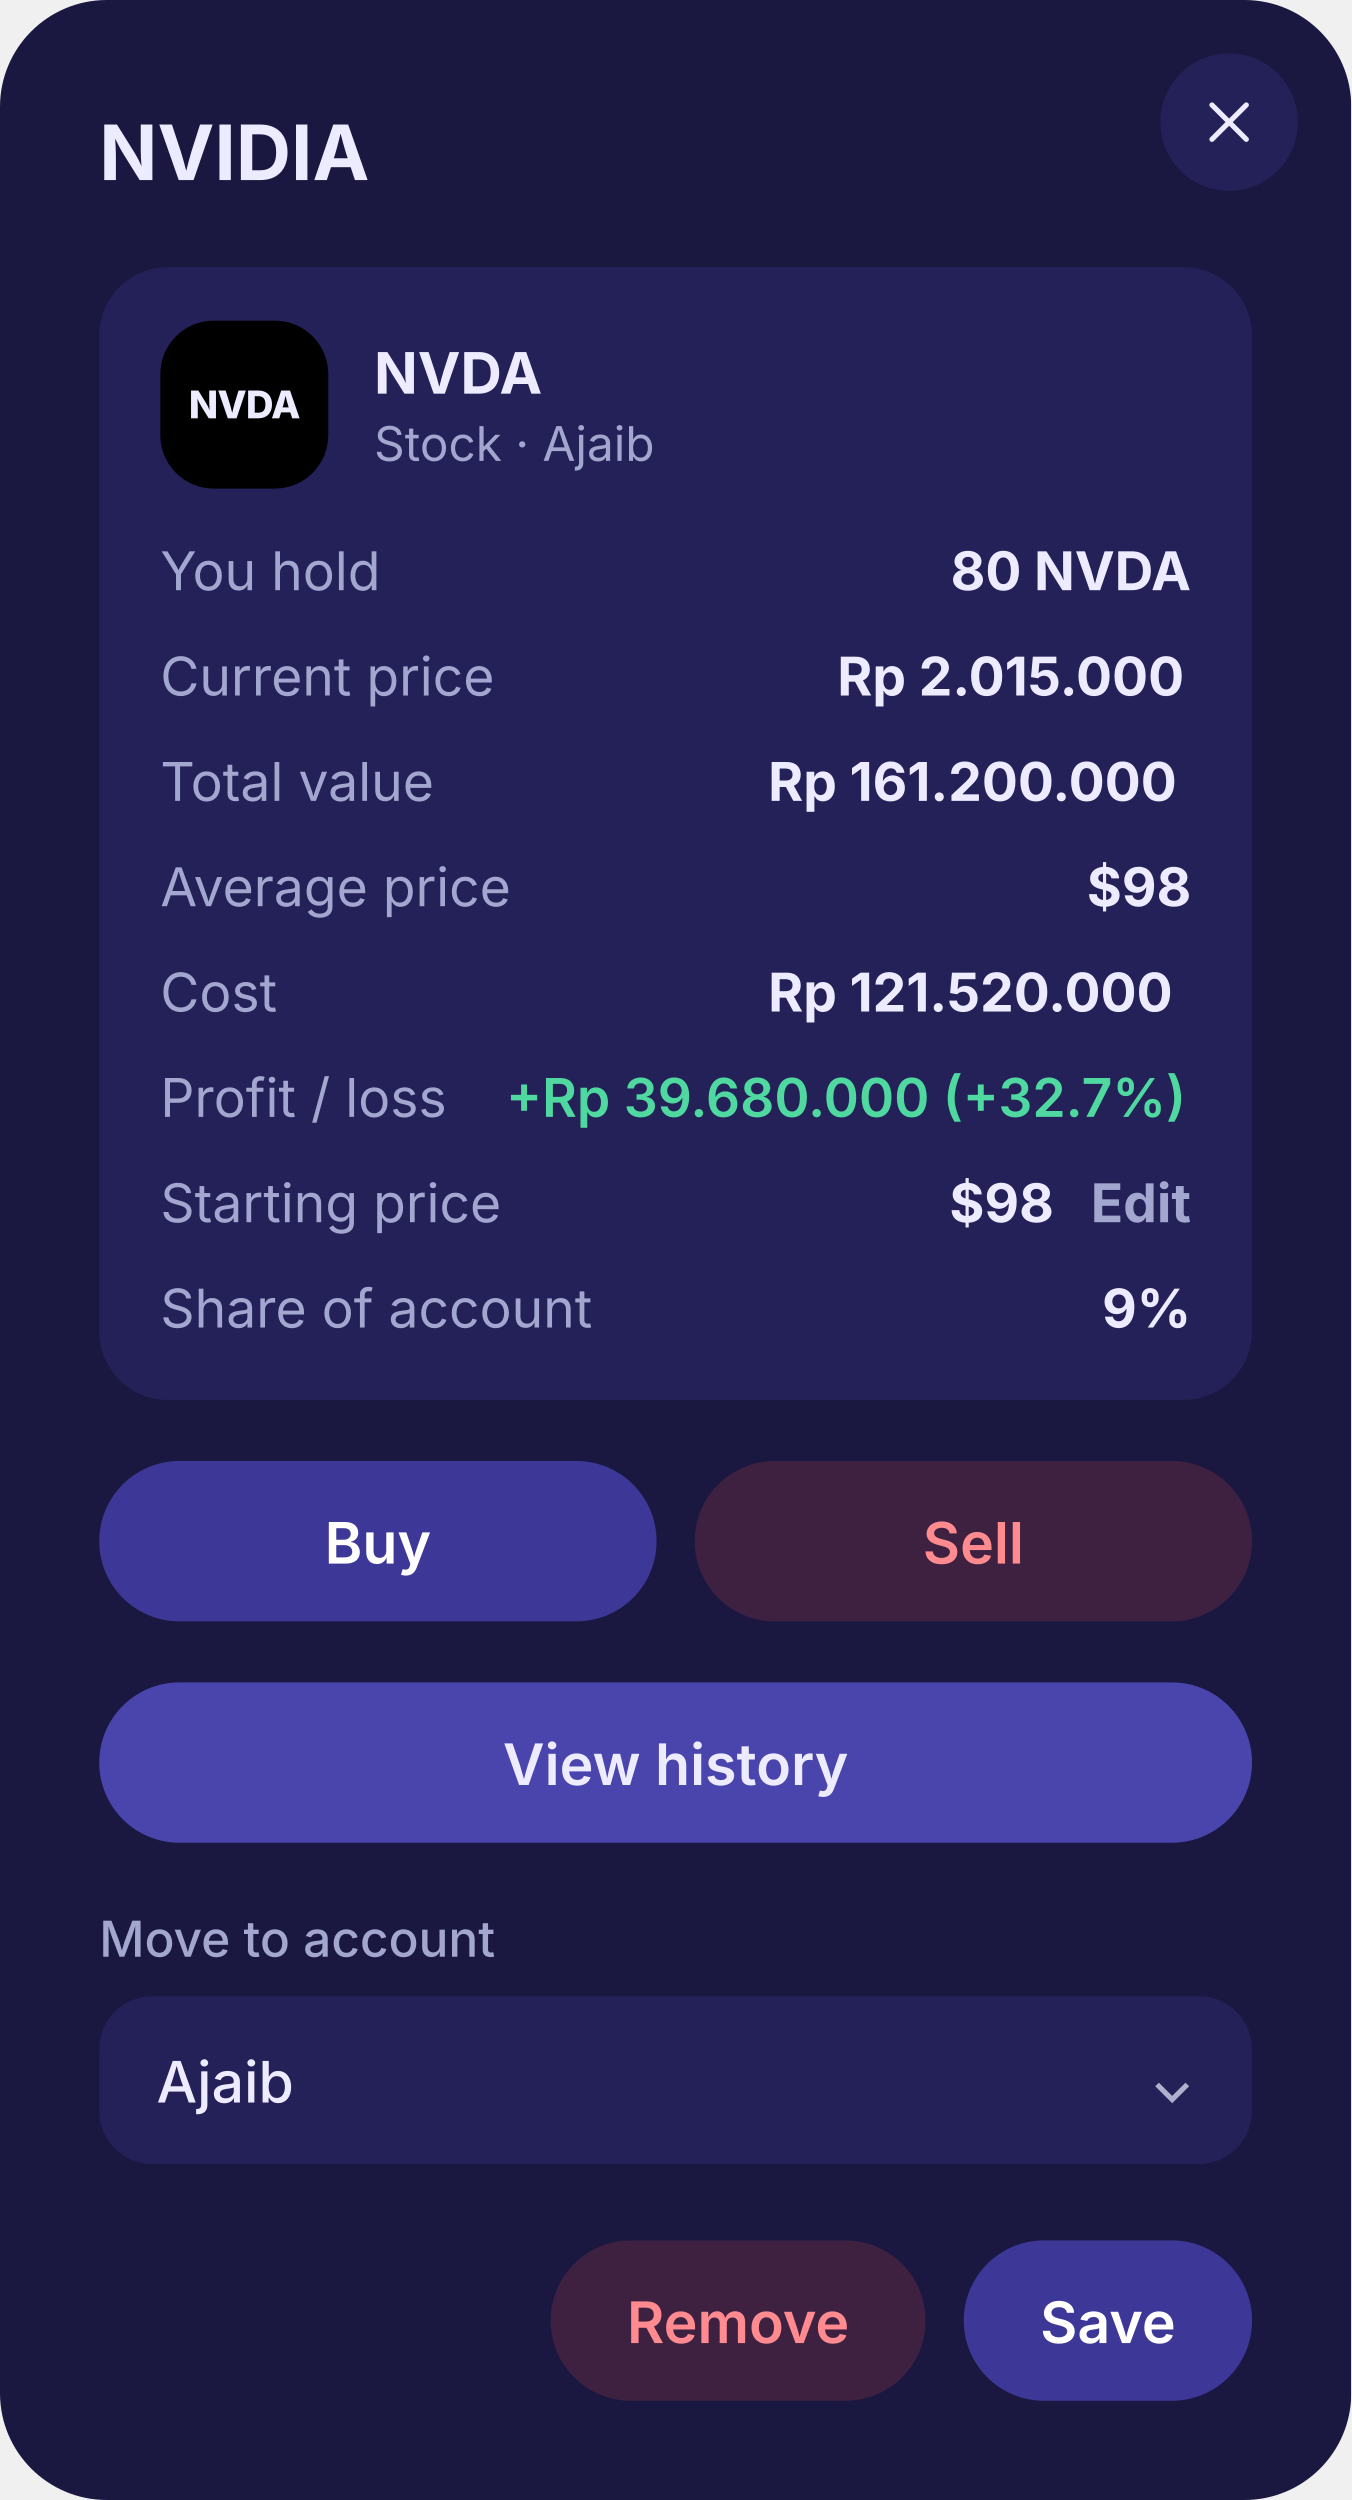
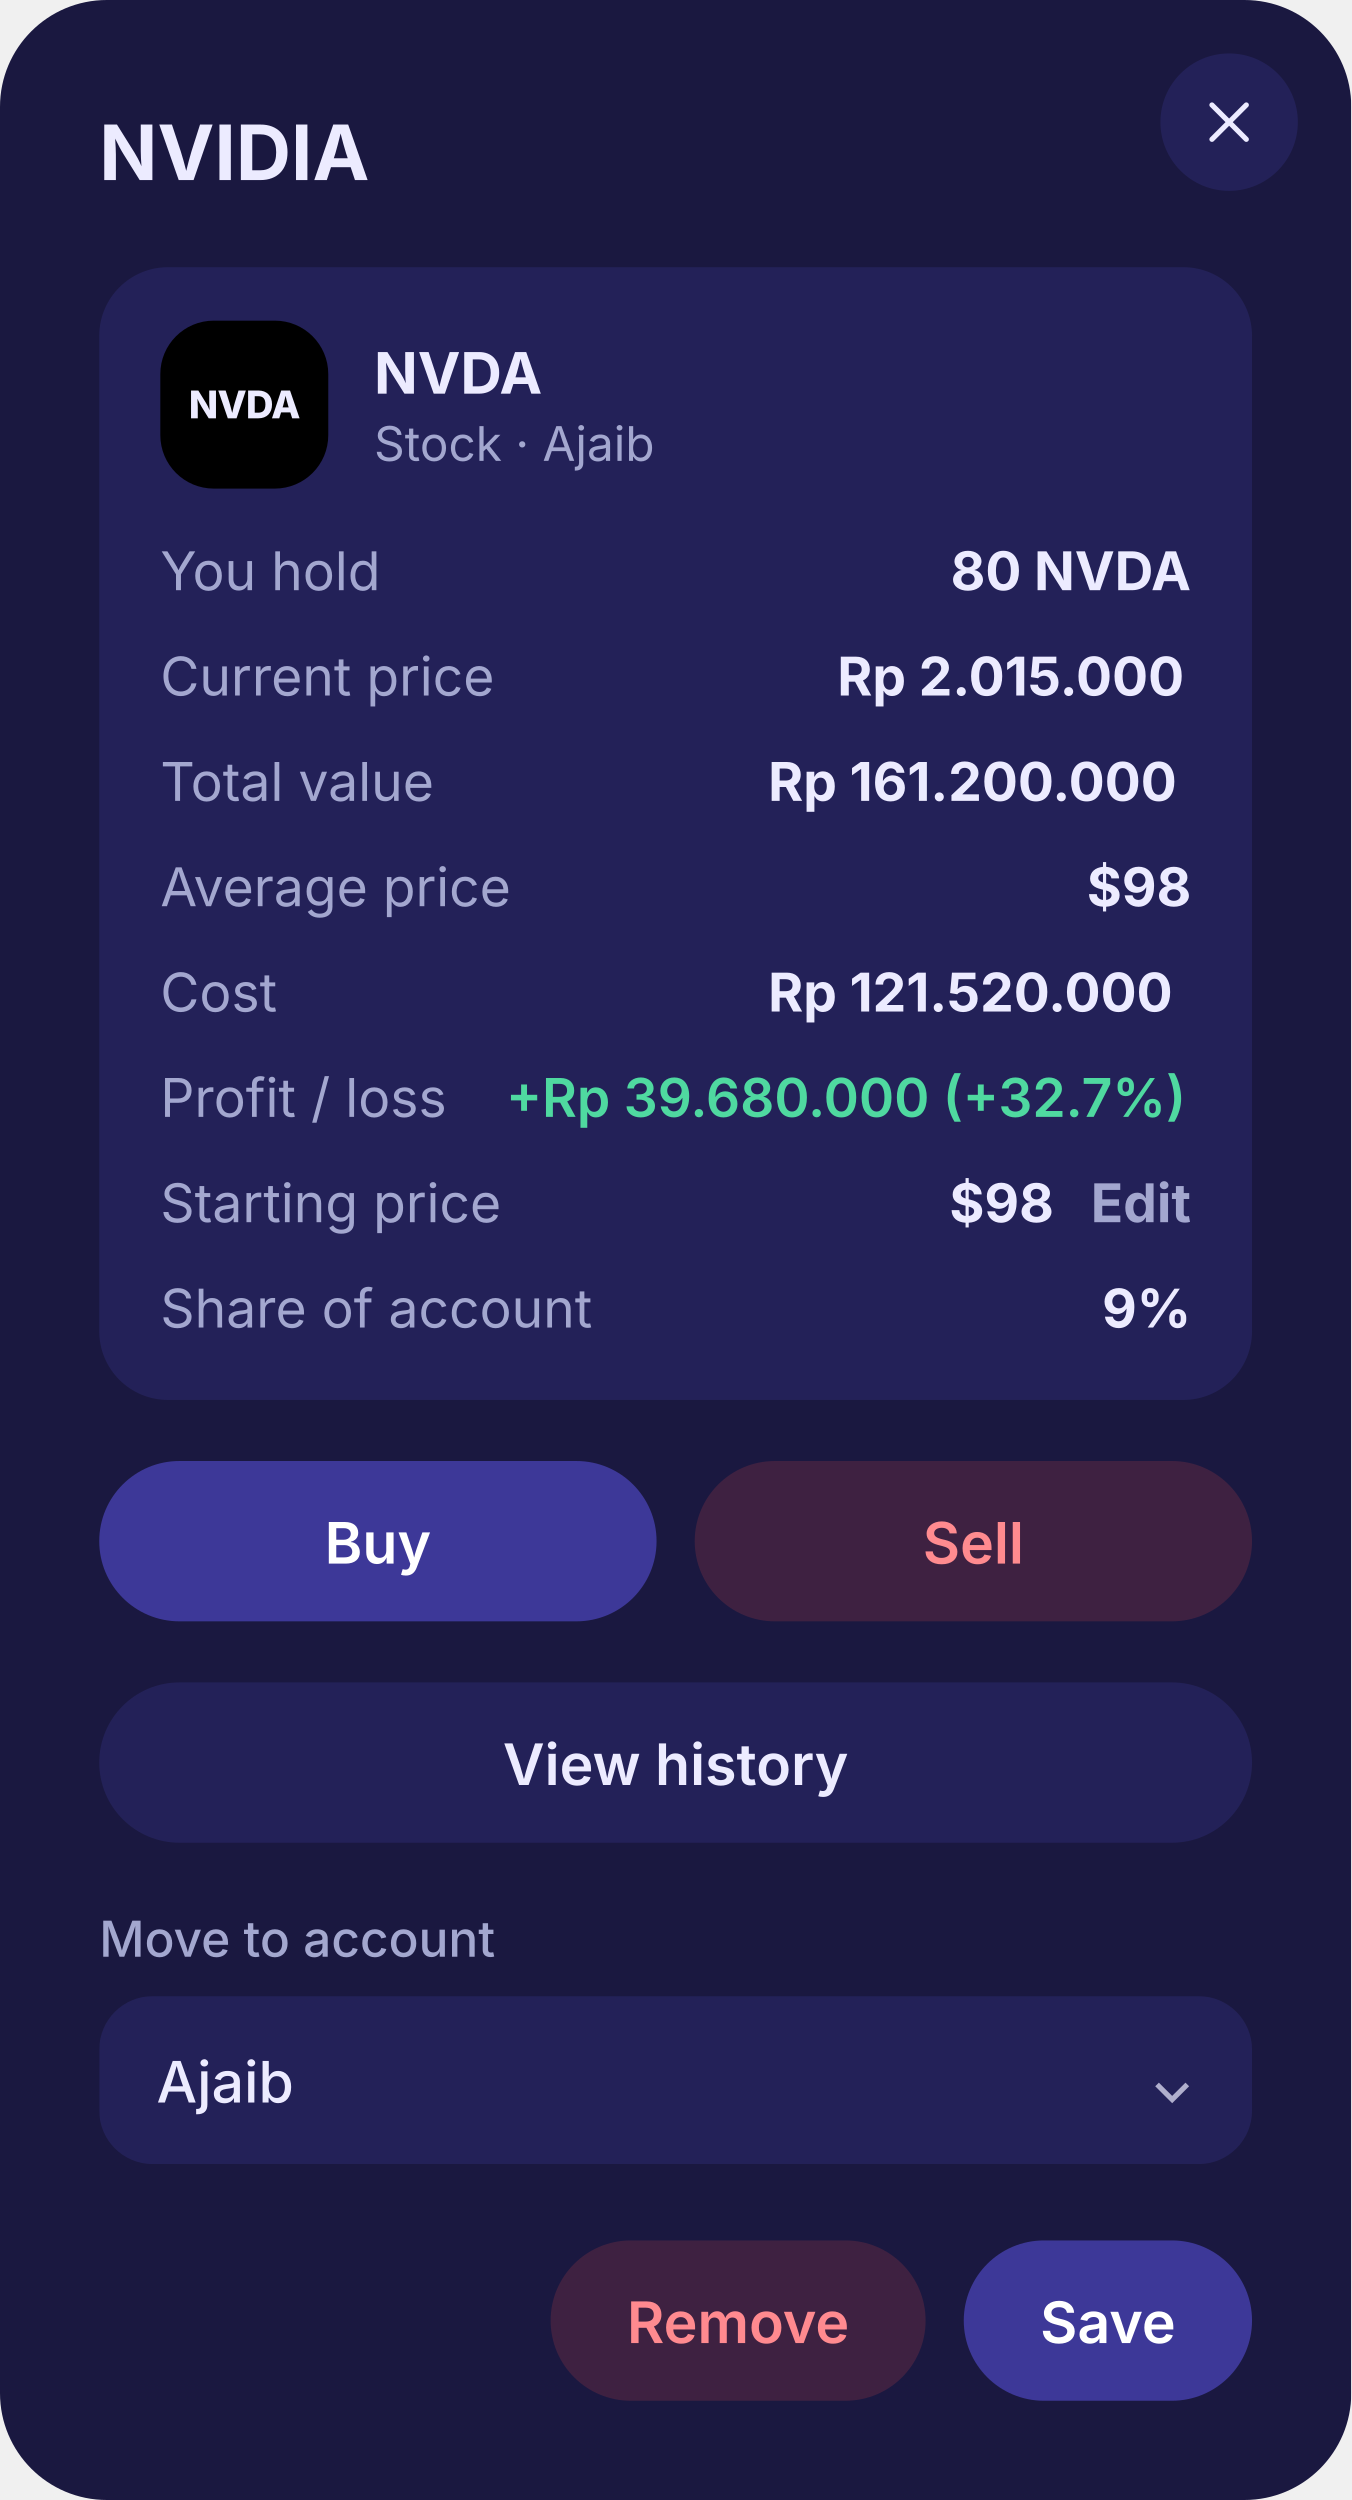
<svg xmlns="http://www.w3.org/2000/svg" data-stacking-context="true" aria-owns="dlg" width="354" height="654.938" viewBox="18 94.531 354 654.938">
  <style />
  <g data-stacking-layer="rootBackgroundAndBorders" />
  <g data-stacking-layer="childStackingContextsWithNegativeStackLevels" />
  <g data-stacking-layer="inFlowNonInlineNonPositionedDescendants" />
  <g data-stacking-layer="nonPositionedFloats" />
  <g data-stacking-layer="inFlowInlineLevelNonPositionedDescendants" />
  <g data-stacking-layer="childStackingContextsWithStackLevelZeroAndPositionedDescendantsWithStackLevelZero" />
  <g data-stacking-layer="childStackingContextsWithPositiveStackLevels" />
  <g data-tag="dialog" id="dlg" data-z-index="auto" data-stacking-context="true" role="dialog" mask="url(#mask-for-dlg1)" aria-owns="dlg1">
    <g data-stacking-layer="rootBackgroundAndBorders">
      <rect width="354" height="654.938" x="18" y="94.531" fill="rgb(26, 24, 64)" rx="28" ry="28" />
    </g>
    <mask id="mask-for-dlg1">
      <rect width="354" height="654.938" x="18" y="94.531" fill="#ffffff" />
    </mask>
    <g data-tag="div" id="dlg1" class="dlg" data-z-index="auto" data-stacking-context="true" tabindex="-1" aria-owns="dlg-x1 h21 form1">
      <g data-stacking-layer="childStackingContextsWithPositiveStackLevels">
        <g data-tag="button" id="dlg-x1" class="dlg-x" data-z-index="2" data-stacking-context="true" role="button" aria-labelledby="" aria-label="Close" aria-owns="svg1">
          <g data-stacking-layer="rootBackgroundAndBorders">
            <rect width="36" height="36" x="322" y="108.531" fill="rgb(35, 33, 88)" rx="18" ry="18" />
          </g>
          <g data-tag="svg" id="svg1" data-z-index="auto" data-stacking-context="true" aria-hidden="true" mask="url(#mask-for-svg11)">
            <g data-stacking-layer="rootBackgroundAndBorders" />
            <g data-stacking-layer="childStackingContextsWithNegativeStackLevels" />
            <g data-stacking-layer="inFlowNonInlineNonPositionedDescendants" />
            <g data-stacking-layer="nonPositionedFloats" />
            <g data-stacking-layer="inFlowInlineLevelNonPositionedDescendants" />
            <g data-stacking-layer="childStackingContextsWithStackLevelZeroAndPositionedDescendantsWithStackLevelZero" />
            <g data-stacking-layer="childStackingContextsWithPositiveStackLevels" />
            <mask id="mask-for-svg11">
              <rect width="18" height="18" x="331" y="117.531" fill="#ffffff" />
            </mask>
            <g class="svg-content" data-view-box="0 0 24 24" data-width="" data-height="" transform="matrix(0.75 0 0 0.75 331 117.531)">
              <path d="M6 6l12 12M18 6L6 18" color="rgb(236, 235, 255)" fill="none" stroke="rgb(236, 235, 255)" stroke-linecap="round" stroke-linejoin="round" stroke-width="1.8px" />
            </g>
          </g>
        </g>
      </g>
      <g data-tag="h2" id="h21" data-z-index="auto" data-stacking-context="true" role="heading" aria-level="2">
        <text color="rgb(236, 235, 255)" dominant-baseline="text-after-edge" font-family="Inter, ui-sans-serif, system-ui, -apple-system, &quot;Segoe UI&quot;, Roboto, sans-serif" font-size="20px" font-size-adjust="none" font-stretch="100%" font-style="normal" font-variant="normal" font-weight="700" direction="ltr" letter-spacing="normal" text-decoration="none" text-anchor="start" text-rendering="auto" unicode-bidi="isolate" word-spacing="0px" writing-mode="horizontal-tb" user-select="text" fill="rgb(236, 235, 255)">
          <tspan xml:space="preserve" x="44" y="146.531" textLength="70.781" lengthAdjust="spacingAndGlyphs">NVIDIA</tspan>
        </text>
      </g>
      <g data-tag="form" id="form1" data-z-index="auto" data-stacking-context="true" role="form" aria-owns="hold-sum1 hold-actions1 btn3 field1 actions1">
        <g data-tag="div" id="hold-sum1" class="hold-sum" data-z-index="auto" data-stacking-context="true" aria-owns="hs-top1 hs-row1 hs-row2 hs-row3 hs-row4 hs-row5 hs-row6 hs-row7 hs-row8">
          <g data-stacking-layer="rootBackgroundAndBorders">
            <rect width="302" height="296.75" x="44" y="164.531" fill="rgb(35, 33, 88)" rx="18" ry="18" />
          </g>
          <g data-tag="div" id="hs-top1" class="hs-top" data-z-index="auto" data-stacking-context="true" aria-owns="tile1 div1">
            <g data-tag="span" id="tile1" class="tile sym" data-z-index="auto" data-stacking-context="true">
              <g data-stacking-layer="rootBackgroundAndBorders">
                <rect width="44" height="44" x="60" y="178.531" fill="color(srgb 0.136 0.125 0.346)" rx="14" ry="14" />
              </g>
              <text color="rgb(236, 235, 255)" dominant-baseline="text-after-edge" font-family="Inter, ui-sans-serif, system-ui, -apple-system, &quot;Segoe UI&quot;, Roboto, sans-serif" font-size="10px" font-size-adjust="none" font-stretch="100%" font-style="normal" font-variant="normal" font-weight="800" direction="ltr" letter-spacing="-0.2px" text-decoration="none" text-anchor="start" text-rendering="auto" unicode-bidi="normal" word-spacing="0px" writing-mode="horizontal-tb" user-select="text" fill="rgb(236, 235, 255)">
                <tspan xml:space="preserve" x="67.484" y="206.531" textLength="29.031" lengthAdjust="spacingAndGlyphs">NVDA</tspan>
              </text>
            </g>
            <g data-tag="div" id="div1" data-z-index="auto" data-stacking-context="true" aria-owns="b1 muted1">
              <g data-tag="b" id="b1" data-z-index="auto" data-stacking-context="true">
                <text color="rgb(236, 235, 255)" dominant-baseline="text-after-edge" font-family="Inter, ui-sans-serif, system-ui, -apple-system, &quot;Segoe UI&quot;, Roboto, sans-serif" font-size="15px" font-size-adjust="none" font-stretch="100%" font-style="normal" font-variant="normal" font-weight="700" direction="ltr" letter-spacing="normal" text-decoration="none" text-anchor="start" text-rendering="auto" unicode-bidi="normal" word-spacing="0px" writing-mode="horizontal-tb" user-select="text" fill="rgb(236, 235, 255)">
                  <tspan xml:space="preserve" x="116" y="201.281" textLength="44.047" lengthAdjust="spacingAndGlyphs">NVDA</tspan>
                </text>
              </g>
              <g data-tag="small" id="muted1" class="muted" data-z-index="auto" data-stacking-context="true">
                <text color="rgb(163, 167, 207)" dominant-baseline="text-after-edge" font-family="Inter, ui-sans-serif, system-ui, -apple-system, &quot;Segoe UI&quot;, Roboto, sans-serif" font-size="12.5px" font-size-adjust="none" font-stretch="100%" font-style="normal" font-variant="normal" font-weight="400" direction="ltr" letter-spacing="normal" text-decoration="none" text-anchor="start" text-rendering="auto" unicode-bidi="normal" word-spacing="0px" writing-mode="horizontal-tb" user-select="text" fill="rgb(163, 167, 207)">
                  <tspan xml:space="preserve" x="116" y="218.281" textLength="73.469" lengthAdjust="spacingAndGlyphs">Stock · Ajaib</tspan>
                </text>
              </g>
            </g>
          </g>
          <g data-tag="div" id="hs-row1" class="hs-row" data-z-index="auto" data-stacking-context="true" aria-owns="span1 num1">
            <g data-tag="span" id="span1" data-z-index="auto" data-stacking-context="true">
              <text color="rgb(163, 167, 207)" dominant-baseline="text-after-edge" font-family="Inter, ui-sans-serif, system-ui, -apple-system, &quot;Segoe UI&quot;, Roboto, sans-serif" font-size="14px" font-size-adjust="none" font-stretch="100%" font-style="normal" font-variant="normal" font-weight="400" direction="ltr" letter-spacing="normal" text-decoration="none" text-anchor="start" text-rendering="auto" unicode-bidi="normal" word-spacing="0px" writing-mode="horizontal-tb" user-select="text" fill="rgb(163, 167, 207)">
                <tspan xml:space="preserve" x="60" y="252.531" textLength="57.688" lengthAdjust="spacingAndGlyphs">You hold</tspan>
              </text>
            </g>
            <g data-tag="b" id="num1" class="num" data-z-index="auto" data-stacking-context="true">
              <text color="rgb(236, 235, 255)" dominant-baseline="text-after-edge" font-family="Inter, ui-sans-serif, system-ui, -apple-system, &quot;Segoe UI&quot;, Roboto, sans-serif" font-size="14px" font-size-adjust="none" font-stretch="100%" font-style="normal" font-variant="tabular-nums" font-weight="700" direction="ltr" letter-spacing="normal" text-decoration="none" text-anchor="start" text-rendering="auto" unicode-bidi="normal" word-spacing="0px" writing-mode="horizontal-tb" user-select="text" fill="rgb(236, 235, 255)">
                <tspan xml:space="preserve" x="267.031" y="252.531" textLength="62.969" lengthAdjust="spacingAndGlyphs">80 NVDA</tspan>
              </text>
            </g>
          </g>
          <g data-tag="div" id="hs-row2" class="hs-row" data-z-index="auto" data-stacking-context="true" aria-owns="span2 num2">
            <g data-tag="span" id="span2" data-z-index="auto" data-stacking-context="true">
              <text color="rgb(163, 167, 207)" dominant-baseline="text-after-edge" font-family="Inter, ui-sans-serif, system-ui, -apple-system, &quot;Segoe UI&quot;, Roboto, sans-serif" font-size="14px" font-size-adjust="none" font-stretch="100%" font-style="normal" font-variant="normal" font-weight="400" direction="ltr" letter-spacing="normal" text-decoration="none" text-anchor="start" text-rendering="auto" unicode-bidi="normal" word-spacing="0px" writing-mode="horizontal-tb" user-select="text" fill="rgb(163, 167, 207)">
                <tspan xml:space="preserve" x="60" y="280.125" textLength="87.609" lengthAdjust="spacingAndGlyphs">Current price</tspan>
              </text>
            </g>
            <g data-tag="b" id="num2" class="num" data-z-index="auto" data-stacking-context="true">
              <text color="rgb(236, 235, 255)" dominant-baseline="text-after-edge" font-family="Inter, ui-sans-serif, system-ui, -apple-system, &quot;Segoe UI&quot;, Roboto, sans-serif" font-size="14px" font-size-adjust="none" font-stretch="100%" font-style="normal" font-variant="tabular-nums" font-weight="700" direction="ltr" letter-spacing="normal" text-decoration="none" text-anchor="start" text-rendering="auto" unicode-bidi="normal" word-spacing="0px" writing-mode="horizontal-tb" user-select="text" fill="rgb(236, 235, 255)">
                <tspan xml:space="preserve" x="237.344" y="280.125" textLength="92.656" lengthAdjust="spacingAndGlyphs">Rp 2.015.000</tspan>
              </text>
            </g>
          </g>
          <g data-tag="div" id="hs-row3" class="hs-row" data-z-index="auto" data-stacking-context="true" aria-owns="span3 num3">
            <g data-tag="span" id="span3" data-z-index="auto" data-stacking-context="true">
              <text color="rgb(163, 167, 207)" dominant-baseline="text-after-edge" font-family="Inter, ui-sans-serif, system-ui, -apple-system, &quot;Segoe UI&quot;, Roboto, sans-serif" font-size="14px" font-size-adjust="none" font-stretch="100%" font-style="normal" font-variant="normal" font-weight="400" direction="ltr" letter-spacing="normal" text-decoration="none" text-anchor="start" text-rendering="auto" unicode-bidi="normal" word-spacing="0px" writing-mode="horizontal-tb" user-select="text" fill="rgb(163, 167, 207)">
                <tspan xml:space="preserve" x="60" y="307.719" textLength="71.672" lengthAdjust="spacingAndGlyphs">Total value</tspan>
              </text>
            </g>
            <g data-tag="b" id="num3" class="num" data-z-index="auto" data-stacking-context="true">
              <text color="rgb(236, 235, 255)" dominant-baseline="text-after-edge" font-family="Inter, ui-sans-serif, system-ui, -apple-system, &quot;Segoe UI&quot;, Roboto, sans-serif" font-size="14px" font-size-adjust="none" font-stretch="100%" font-style="normal" font-variant="tabular-nums" font-weight="700" direction="ltr" letter-spacing="normal" text-decoration="none" text-anchor="start" text-rendering="auto" unicode-bidi="normal" word-spacing="0px" writing-mode="horizontal-tb" user-select="text" fill="rgb(236, 235, 255)">
                <tspan xml:space="preserve" x="219.234" y="307.719" textLength="110.766" lengthAdjust="spacingAndGlyphs">Rp 161.200.000</tspan>
              </text>
            </g>
          </g>
          <g data-tag="div" id="hs-row4" class="hs-row" data-z-index="auto" data-stacking-context="true" aria-owns="span4 num4">
            <g data-tag="span" id="span4" data-z-index="auto" data-stacking-context="true">
              <text color="rgb(163, 167, 207)" dominant-baseline="text-after-edge" font-family="Inter, ui-sans-serif, system-ui, -apple-system, &quot;Segoe UI&quot;, Roboto, sans-serif" font-size="14px" font-size-adjust="none" font-stretch="100%" font-style="normal" font-variant="normal" font-weight="400" direction="ltr" letter-spacing="normal" text-decoration="none" text-anchor="start" text-rendering="auto" unicode-bidi="normal" word-spacing="0px" writing-mode="horizontal-tb" user-select="text" fill="rgb(163, 167, 207)">
                <tspan xml:space="preserve" x="60" y="335.312" textLength="91.906" lengthAdjust="spacingAndGlyphs">Average price</tspan>
              </text>
            </g>
            <g data-tag="b" id="num4" class="num" data-z-index="auto" data-stacking-context="true">
              <text color="rgb(236, 235, 255)" dominant-baseline="text-after-edge" font-family="Inter, ui-sans-serif, system-ui, -apple-system, &quot;Segoe UI&quot;, Roboto, sans-serif" font-size="14px" font-size-adjust="none" font-stretch="100%" font-style="normal" font-variant="tabular-nums" font-weight="700" direction="ltr" letter-spacing="normal" text-decoration="none" text-anchor="start" text-rendering="auto" unicode-bidi="normal" word-spacing="0px" writing-mode="horizontal-tb" user-select="text" fill="rgb(236, 235, 255)">
                <tspan xml:space="preserve" x="302.719" y="335.312" textLength="27.281" lengthAdjust="spacingAndGlyphs">$98</tspan>
              </text>
            </g>
          </g>
          <g data-tag="div" id="hs-row5" class="hs-row" data-z-index="auto" data-stacking-context="true" aria-owns="span5 num5">
            <g data-tag="span" id="span5" data-z-index="auto" data-stacking-context="true">
              <text color="rgb(163, 167, 207)" dominant-baseline="text-after-edge" font-family="Inter, ui-sans-serif, system-ui, -apple-system, &quot;Segoe UI&quot;, Roboto, sans-serif" font-size="14px" font-size-adjust="none" font-stretch="100%" font-style="normal" font-variant="normal" font-weight="400" direction="ltr" letter-spacing="normal" text-decoration="none" text-anchor="start" text-rendering="auto" unicode-bidi="normal" word-spacing="0px" writing-mode="horizontal-tb" user-select="text" fill="rgb(163, 167, 207)">
                <tspan xml:space="preserve" x="60" y="362.906" textLength="30.594" lengthAdjust="spacingAndGlyphs">Cost</tspan>
              </text>
            </g>
            <g data-tag="b" id="num5" class="num" data-z-index="auto" data-stacking-context="true">
              <text color="rgb(236, 235, 255)" dominant-baseline="text-after-edge" font-family="Inter, ui-sans-serif, system-ui, -apple-system, &quot;Segoe UI&quot;, Roboto, sans-serif" font-size="14px" font-size-adjust="none" font-stretch="100%" font-style="normal" font-variant="tabular-nums" font-weight="700" direction="ltr" letter-spacing="normal" text-decoration="none" text-anchor="start" text-rendering="auto" unicode-bidi="normal" word-spacing="0px" writing-mode="horizontal-tb" user-select="text" fill="rgb(236, 235, 255)">
                <tspan xml:space="preserve" x="219.234" y="362.906" textLength="110.766" lengthAdjust="spacingAndGlyphs">Rp 121.520.000</tspan>
              </text>
            </g>
          </g>
          <g data-tag="div" id="hs-row6" class="hs-row" data-z-index="auto" data-stacking-context="true" aria-owns="span6 num6">
            <g data-tag="span" id="span6" data-z-index="auto" data-stacking-context="true">
              <text color="rgb(163, 167, 207)" dominant-baseline="text-after-edge" font-family="Inter, ui-sans-serif, system-ui, -apple-system, &quot;Segoe UI&quot;, Roboto, sans-serif" font-size="14px" font-size-adjust="none" font-stretch="100%" font-style="normal" font-variant="normal" font-weight="400" direction="ltr" letter-spacing="normal" text-decoration="none" text-anchor="start" text-rendering="auto" unicode-bidi="normal" word-spacing="0px" writing-mode="horizontal-tb" user-select="text" fill="rgb(163, 167, 207)">
                <tspan xml:space="preserve" x="60" y="390.5" textLength="75.016" lengthAdjust="spacingAndGlyphs">Profit / loss</tspan>
              </text>
            </g>
            <g data-tag="b" id="num6" class="num" data-z-index="auto" data-stacking-context="true" aria-owns="pl1">
              <g data-tag="span" id="pl1" class="pl up" data-z-index="auto" data-stacking-context="true">
                <text color="rgb(79, 217, 160)" dominant-baseline="text-after-edge" font-family="Inter, ui-sans-serif, system-ui, -apple-system, &quot;Segoe UI&quot;, Roboto, sans-serif" font-size="14px" font-size-adjust="none" font-stretch="100%" font-style="normal" font-variant="tabular-nums" font-weight="600" direction="ltr" letter-spacing="normal" text-decoration="none" text-anchor="start" text-rendering="auto" unicode-bidi="normal" word-spacing="0px" writing-mode="horizontal-tb" user-select="text" fill="rgb(79, 217, 160)">
                  <tspan xml:space="preserve" x="150.578" y="390.5" textLength="179.422" lengthAdjust="spacingAndGlyphs">+Rp 39.680.000 (+32.7%)</tspan>
                </text>
              </g>
            </g>
          </g>
          <g data-tag="div" id="hs-row7" class="hs-row" data-z-index="auto" data-stacking-context="true" aria-owns="span7 num7">
            <g data-tag="span" id="span7" data-z-index="auto" data-stacking-context="true">
              <text color="rgb(163, 167, 207)" dominant-baseline="text-after-edge" font-family="Inter, ui-sans-serif, system-ui, -apple-system, &quot;Segoe UI&quot;, Roboto, sans-serif" font-size="14px" font-size-adjust="none" font-stretch="100%" font-style="normal" font-variant="normal" font-weight="400" direction="ltr" letter-spacing="normal" text-decoration="none" text-anchor="start" text-rendering="auto" unicode-bidi="normal" word-spacing="0px" writing-mode="horizontal-tb" user-select="text" fill="rgb(163, 167, 207)">
                <tspan xml:space="preserve" x="60" y="418.094" textLength="89.359" lengthAdjust="spacingAndGlyphs">Starting price</tspan>
              </text>
            </g>
            <g data-tag="b" id="num7" class="num" data-z-index="auto" data-stacking-context="true" aria-owns="legend-btn1">
              <text color="rgb(236, 235, 255)" dominant-baseline="text-after-edge" font-family="Inter, ui-sans-serif, system-ui, -apple-system, &quot;Segoe UI&quot;, Roboto, sans-serif" font-size="14px" font-size-adjust="none" font-stretch="100%" font-style="normal" font-variant="tabular-nums" font-weight="700" direction="ltr" letter-spacing="normal" text-decoration="none" text-anchor="start" text-rendering="auto" unicode-bidi="normal" word-spacing="0px" writing-mode="horizontal-tb" user-select="text" fill="rgb(236, 235, 255)">
                <tspan xml:space="preserve" x="266.719" y="418.094" textLength="31.031" lengthAdjust="spacingAndGlyphs">$98 </tspan>
              </text>
              <g data-tag="button" id="legend-btn1" class="legend-btn" data-z-index="auto" data-stacking-context="true" role="button" aria-labelledby="">
                <text color="rgb(163, 167, 207)" dominant-baseline="text-after-edge" font-family="Inter, ui-sans-serif, system-ui, -apple-system, &quot;Segoe UI&quot;, Roboto, sans-serif" font-size="14px" font-size-adjust="none" font-stretch="100%" font-style="normal" font-variant="tabular-nums" font-weight="700" direction="ltr" letter-spacing="normal" text-decoration="none" text-anchor="start" text-rendering="auto" unicode-bidi="normal" word-spacing="0px" writing-mode="horizontal-tb" user-select="text" fill="rgb(163, 167, 207)">
                  <tspan xml:space="preserve" x="303.75" y="418.094" textLength="26.25" lengthAdjust="spacingAndGlyphs">Edit</tspan>
                </text>
              </g>
            </g>
          </g>
          <g data-tag="div" id="hs-row8" class="hs-row" data-z-index="auto" data-stacking-context="true" aria-owns="span8 num8">
            <g data-tag="span" id="span8" data-z-index="auto" data-stacking-context="true">
              <text color="rgb(163, 167, 207)" dominant-baseline="text-after-edge" font-family="Inter, ui-sans-serif, system-ui, -apple-system, &quot;Segoe UI&quot;, Roboto, sans-serif" font-size="14px" font-size-adjust="none" font-stretch="100%" font-style="normal" font-variant="normal" font-weight="400" direction="ltr" letter-spacing="normal" text-decoration="none" text-anchor="start" text-rendering="auto" unicode-bidi="normal" word-spacing="0px" writing-mode="horizontal-tb" user-select="text" fill="rgb(163, 167, 207)">
                <tspan xml:space="preserve" x="60" y="445.688" textLength="113.156" lengthAdjust="spacingAndGlyphs">Share of account</tspan>
              </text>
            </g>
            <g data-tag="b" id="num8" class="num" data-z-index="auto" data-stacking-context="true">
              <text color="rgb(236, 235, 255)" dominant-baseline="text-after-edge" font-family="Inter, ui-sans-serif, system-ui, -apple-system, &quot;Segoe UI&quot;, Roboto, sans-serif" font-size="14px" font-size-adjust="none" font-stretch="100%" font-style="normal" font-variant="tabular-nums" font-weight="700" direction="ltr" letter-spacing="normal" text-decoration="none" text-anchor="start" text-rendering="auto" unicode-bidi="normal" word-spacing="0px" writing-mode="horizontal-tb" user-select="text" fill="rgb(236, 235, 255)">
                <tspan xml:space="preserve" x="306.719" y="445.688" textLength="23.281" lengthAdjust="spacingAndGlyphs">9%</tspan>
              </text>
            </g>
          </g>
        </g>
        <g data-tag="div" id="hold-actions1" class="hold-actions" data-z-index="auto" data-stacking-context="true" aria-owns="btn1 btn2">
          <g data-tag="button" id="btn1" class="btn" data-z-index="auto" data-stacking-context="true" role="button" aria-labelledby="">
            <g data-stacking-layer="rootBackgroundAndBorders">
              <rect width="146" height="42" x="44" y="477.281" fill="rgb(61, 56, 152)" rx="21" ry="21" />
            </g>
            <text color="rgb(255, 255, 255)" dominant-baseline="text-after-edge" font-family="Inter, ui-sans-serif, system-ui, -apple-system, &quot;Segoe UI&quot;, Roboto, sans-serif" font-size="15px" font-size-adjust="none" font-stretch="100%" font-style="normal" font-variant="normal" font-weight="600" direction="ltr" letter-spacing="normal" text-decoration="none" text-anchor="start" text-rendering="auto" unicode-bidi="normal" word-spacing="0px" writing-mode="horizontal-tb" user-select="text" fill="rgb(255, 255, 255)">
              <tspan xml:space="preserve" x="103.047" y="507.781" textLength="27.906" lengthAdjust="spacingAndGlyphs">Buy</tspan>
            </text>
          </g>
          <g data-tag="button" id="btn2" class="btn secondary sell" data-z-index="auto" data-stacking-context="true" role="button" aria-labelledby="">
            <g data-stacking-layer="rootBackgroundAndBorders">
              <rect width="146" height="42" x="200" y="477.281" fill="rgba(229, 72, 77, 0.18)" rx="21" ry="21" />
            </g>
            <text color="rgb(255, 139, 143)" dominant-baseline="text-after-edge" font-family="Inter, ui-sans-serif, system-ui, -apple-system, &quot;Segoe UI&quot;, Roboto, sans-serif" font-size="15px" font-size-adjust="none" font-stretch="100%" font-style="normal" font-variant="normal" font-weight="600" direction="ltr" letter-spacing="normal" text-decoration="none" text-anchor="start" text-rendering="auto" unicode-bidi="normal" word-spacing="0px" writing-mode="horizontal-tb" user-select="text" fill="rgb(255, 139, 143)">
              <tspan xml:space="preserve" x="259.75" y="507.781" textLength="26.484" lengthAdjust="spacingAndGlyphs">Sell</tspan>
            </text>
          </g>
        </g>
        <g data-tag="button" id="btn3" class="btn secondary wide" data-z-index="auto" data-stacking-context="true" role="button" aria-labelledby="">
          <g data-stacking-layer="rootBackgroundAndBorders">
-             <rect width="302" height="42" x="44" y="535.281" fill="rgb(74, 68, 173)" rx="21" ry="21" />
+             <rect width="302" height="42" x="44" y="535.281" fill="rgb(35, 33, 88)" rx="21" ry="21" />
          </g>
          <text color="rgb(236, 235, 255)" dominant-baseline="text-after-edge" font-family="Inter, ui-sans-serif, system-ui, -apple-system, &quot;Segoe UI&quot;, Roboto, sans-serif" font-size="15px" font-size-adjust="none" font-stretch="100%" font-style="normal" font-variant="normal" font-weight="600" direction="ltr" letter-spacing="normal" text-decoration="none" text-anchor="start" text-rendering="auto" unicode-bidi="normal" word-spacing="0px" writing-mode="horizontal-tb" user-select="text" fill="rgb(236, 235, 255)">
            <tspan xml:space="preserve" x="149.75" y="565.781" textLength="90.5" lengthAdjust="spacingAndGlyphs">View history</tspan>
          </text>
        </g>
        <g data-tag="label" id="field1" class="field" data-z-index="auto" data-stacking-context="true" aria-owns="div2 select1">
          <text color="rgb(163, 167, 207)" dominant-baseline="text-after-edge" font-family="Inter, ui-sans-serif, system-ui, -apple-system, &quot;Segoe UI&quot;, Roboto, sans-serif" font-size="13px" font-size-adjust="none" font-stretch="100%" font-style="normal" font-variant="normal" font-weight="500" direction="ltr" letter-spacing="normal" text-decoration="none" text-anchor="start" text-rendering="auto" unicode-bidi="normal" word-spacing="0px" writing-mode="horizontal-tb" user-select="text" fill="rgb(163, 167, 207)">
            <tspan xml:space="preserve" x="44" y="610.281" textLength="103.719" lengthAdjust="spacingAndGlyphs">Move to account</tspan>
          </text>
          <g data-tag="div" id="div2" data-z-index="auto" data-stacking-context="true" mask="url(#mask-for-div21)" aria-owns="span9 span10">
            <g data-stacking-layer="rootBackgroundAndBorders">
              <rect width="302" height="44" x="44" y="617.469" fill="rgb(35, 33, 88)" rx="14" ry="14" />
            </g>
            <mask id="mask-for-div21">
              <rect width="302" height="44" x="44" y="617.469" fill="#ffffff" />
            </mask>
            <g data-tag="span" id="span9" data-z-index="auto" data-stacking-context="true" mask="url(#mask-for-span91)">
              <mask id="mask-for-span91">
                <rect width="35.984" height="19" x="59" y="629.969" fill="#ffffff" />
              </mask>
              <text color="rgb(236, 235, 255)" dominant-baseline="text-after-edge" font-family="Inter, ui-sans-serif, system-ui, -apple-system, &quot;Segoe UI&quot;, Roboto, sans-serif" font-size="15px" font-size-adjust="none" font-stretch="100%" font-style="normal" font-variant="normal" font-weight="500" direction="ltr" letter-spacing="normal" text-decoration="none" text-anchor="start" text-rendering="auto" unicode-bidi="normal" word-spacing="0px" writing-mode="horizontal-tb" user-select="auto" fill="rgb(236, 235, 255)">
                <tspan xml:space="preserve" x="59" y="648.969" textLength="35.984" lengthAdjust="spacingAndGlyphs">Ajaib</tspan>
              </text>
            </g>
            <g data-tag="span" id="span10" data-z-index="auto" data-stacking-context="true" opacity="0.7">
              <text color="rgb(236, 235, 255)" dominant-baseline="text-after-edge" font-family="Inter, ui-sans-serif, system-ui, -apple-system, &quot;Segoe UI&quot;, Roboto, sans-serif" font-size="15px" font-size-adjust="none" font-stretch="100%" font-style="normal" font-variant="normal" font-weight="500" direction="ltr" letter-spacing="normal" text-decoration="none" text-anchor="start" text-rendering="auto" unicode-bidi="normal" word-spacing="0px" writing-mode="horizontal-tb" user-select="auto" fill="rgb(236, 235, 255)">
                <tspan xml:space="preserve" x="319.156" y="648.969" textLength="11.844" lengthAdjust="spacingAndGlyphs">⌄</tspan>
              </text>
            </g>
          </g>
          <g data-tag="select" id="select1" data-z-index="auto" data-stacking-context="true" role="combobox" aria-labelledby="label1" mask="url(#mask-for-select11)" aria-owns="option1 option2">
            <mask id="mask-for-select11">
              <rect width="0" height="0" x="0" y="0" fill="#ffffff" />
            </mask>
            <g data-tag="option" id="option1" data-z-index="auto" data-stacking-context="true" role="option" />
            <g data-tag="option" id="option2" data-z-index="auto" data-stacking-context="true" role="option" />
          </g>
        </g>
        <g data-tag="div" id="actions1" class="actions" data-z-index="auto" data-stacking-context="true" aria-owns="btn4 btn5">
          <g data-tag="button" id="btn4" class="btn danger" data-z-index="auto" data-stacking-context="true" role="button" aria-labelledby="">
            <g data-stacking-layer="rootBackgroundAndBorders">
              <rect width="98.234" height="42" x="162.25" y="681.469" fill="rgba(229, 72, 77, 0.18)" rx="21" ry="21" />
            </g>
            <text color="rgb(255, 138, 143)" dominant-baseline="text-after-edge" font-family="Inter, ui-sans-serif, system-ui, -apple-system, &quot;Segoe UI&quot;, Roboto, sans-serif" font-size="15px" font-size-adjust="none" font-stretch="100%" font-style="normal" font-variant="normal" font-weight="600" direction="ltr" letter-spacing="normal" text-decoration="none" text-anchor="start" text-rendering="auto" unicode-bidi="normal" word-spacing="0px" writing-mode="horizontal-tb" user-select="text" fill="rgb(255, 138, 143)">
              <tspan xml:space="preserve" x="182.25" y="711.969" textLength="58.234" lengthAdjust="spacingAndGlyphs">Remove</tspan>
            </text>
          </g>
          <g data-tag="button" id="btn5" class="btn" data-z-index="auto" data-stacking-context="true" role="button" aria-labelledby="">
            <g data-stacking-layer="rootBackgroundAndBorders">
              <rect width="75.516" height="42" x="270.484" y="681.469" fill="rgb(61, 56, 152)" rx="21" ry="21" />
            </g>
            <text color="rgb(255, 255, 255)" dominant-baseline="text-after-edge" font-family="Inter, ui-sans-serif, system-ui, -apple-system, &quot;Segoe UI&quot;, Roboto, sans-serif" font-size="15px" font-size-adjust="none" font-stretch="100%" font-style="normal" font-variant="normal" font-weight="600" direction="ltr" letter-spacing="normal" text-decoration="none" text-anchor="start" text-rendering="auto" unicode-bidi="normal" word-spacing="0px" writing-mode="horizontal-tb" user-select="text" fill="rgb(255, 255, 255)">
              <tspan xml:space="preserve" x="290.484" y="711.969" textLength="35.516" lengthAdjust="spacingAndGlyphs">Save</tspan>
            </text>
          </g>
        </g>
      </g>
    </g>
  </g>
</svg>
